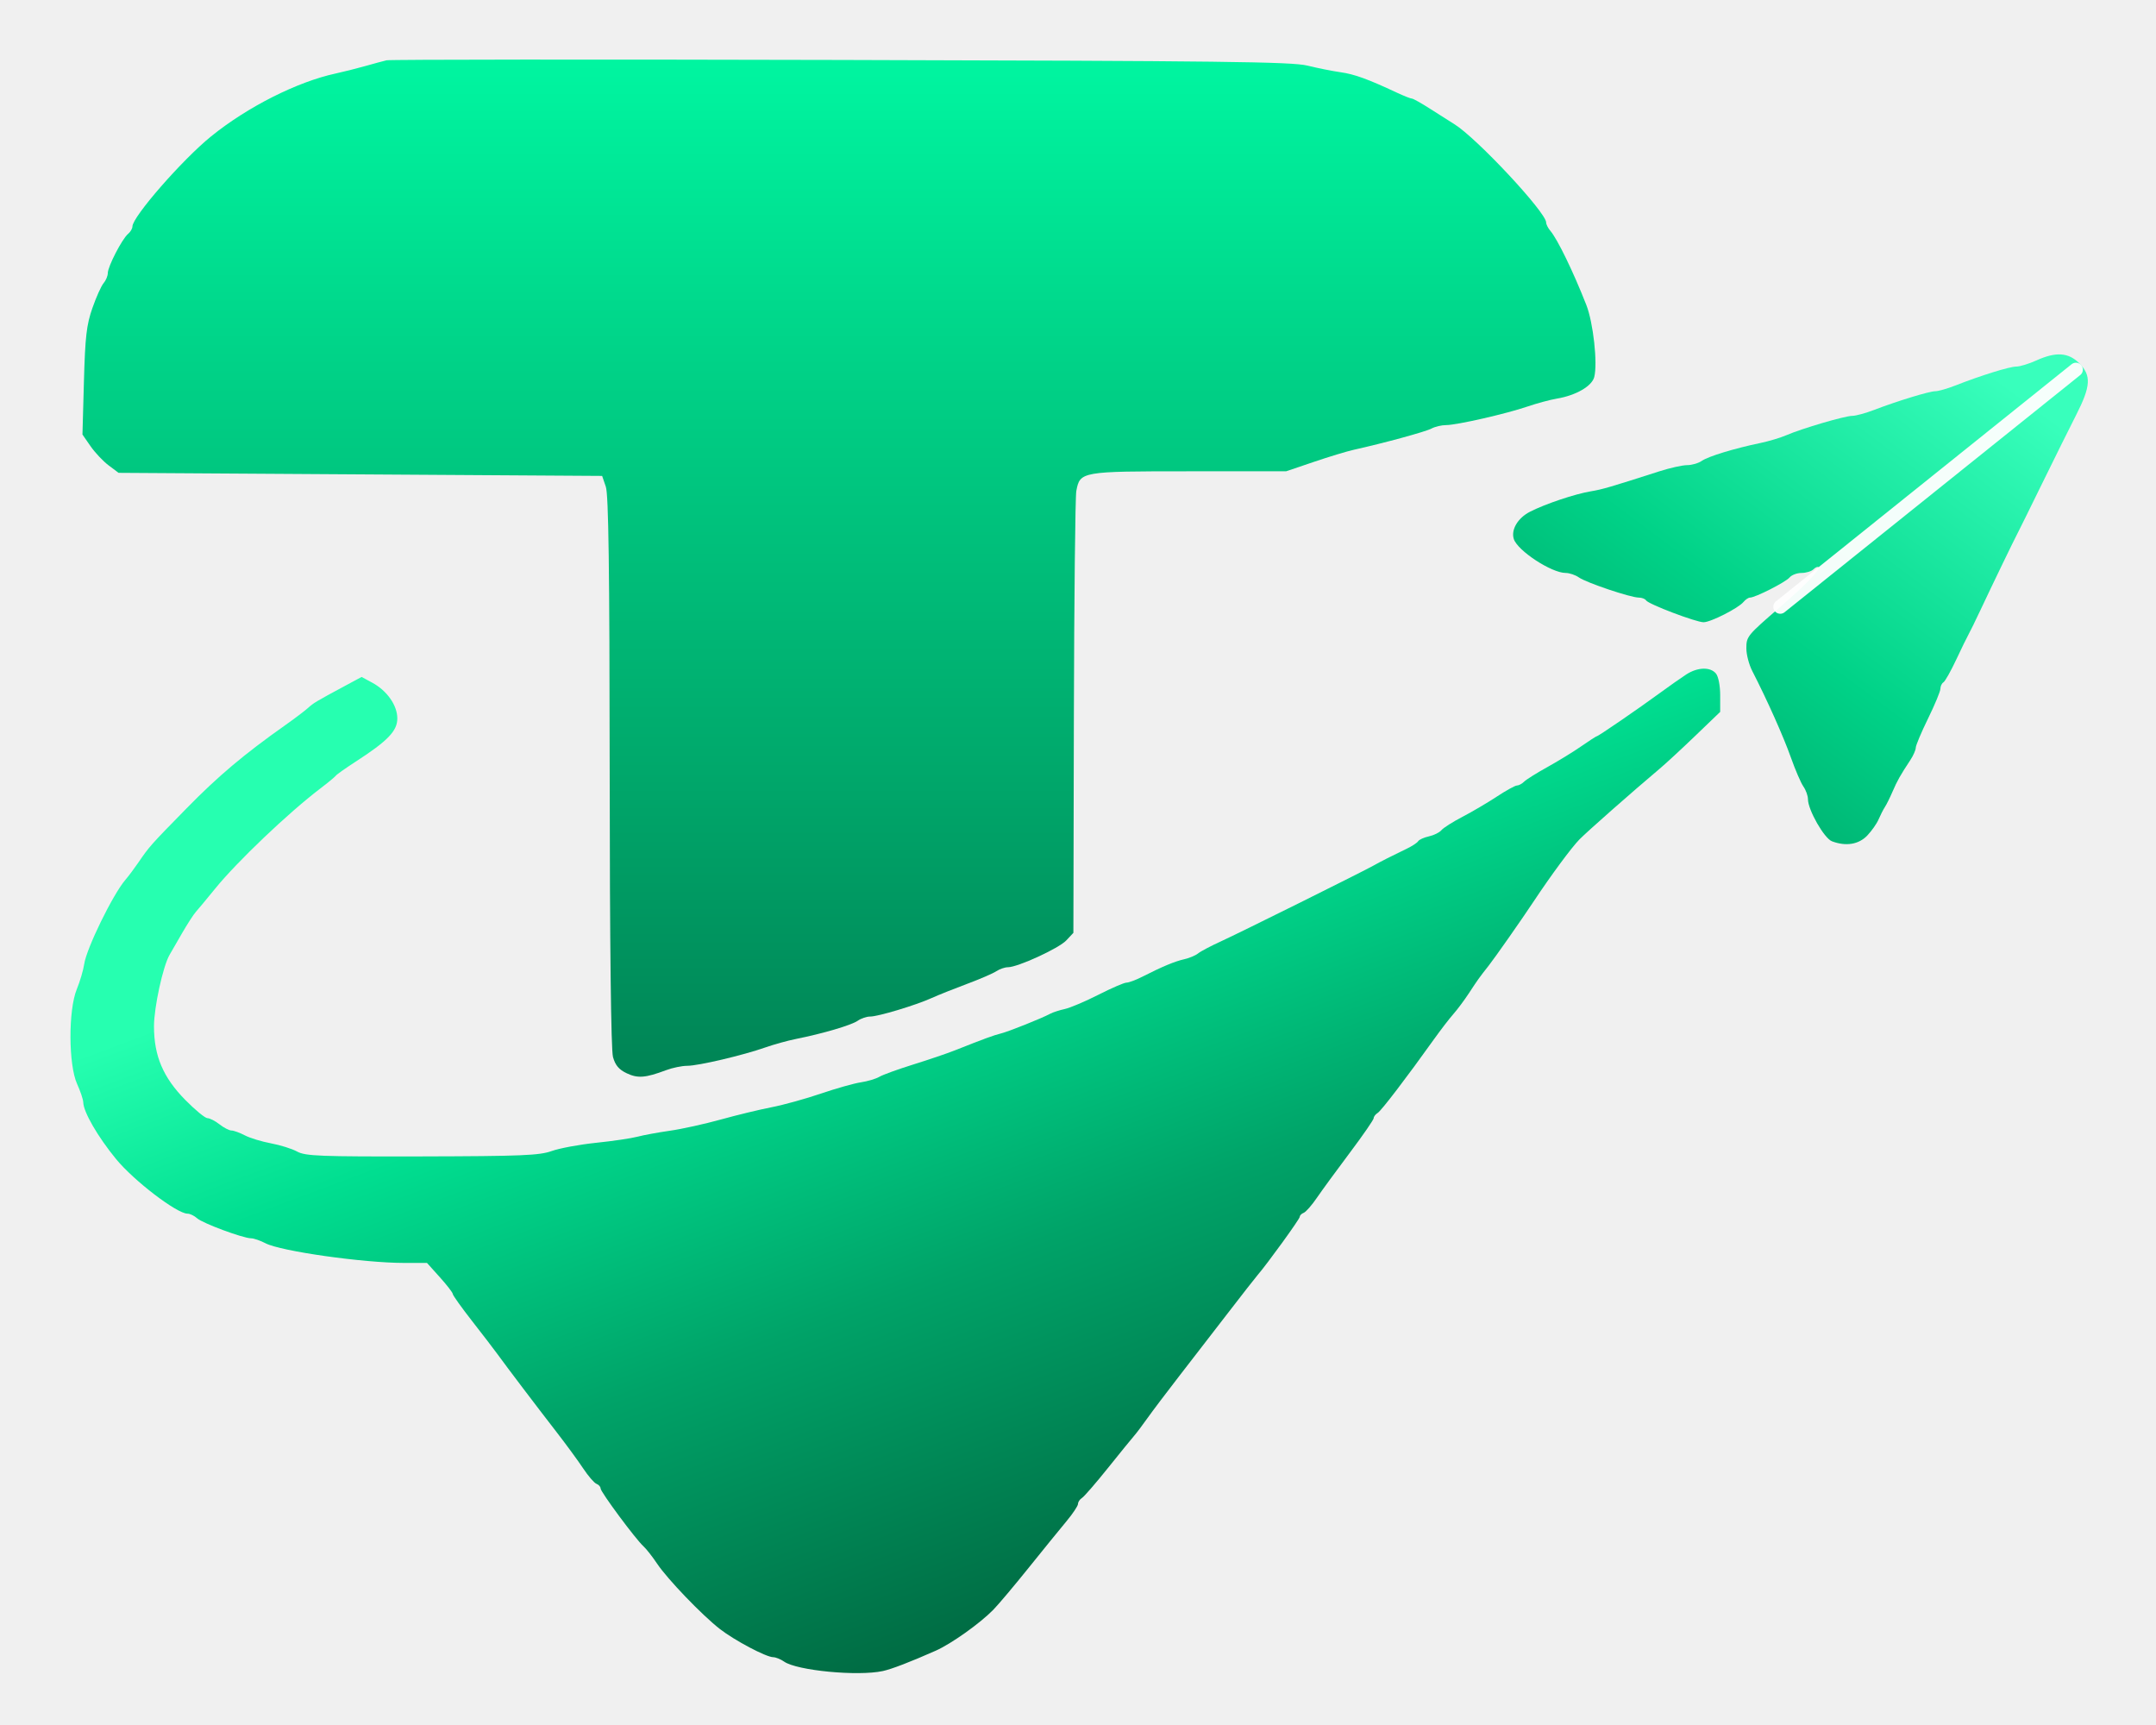
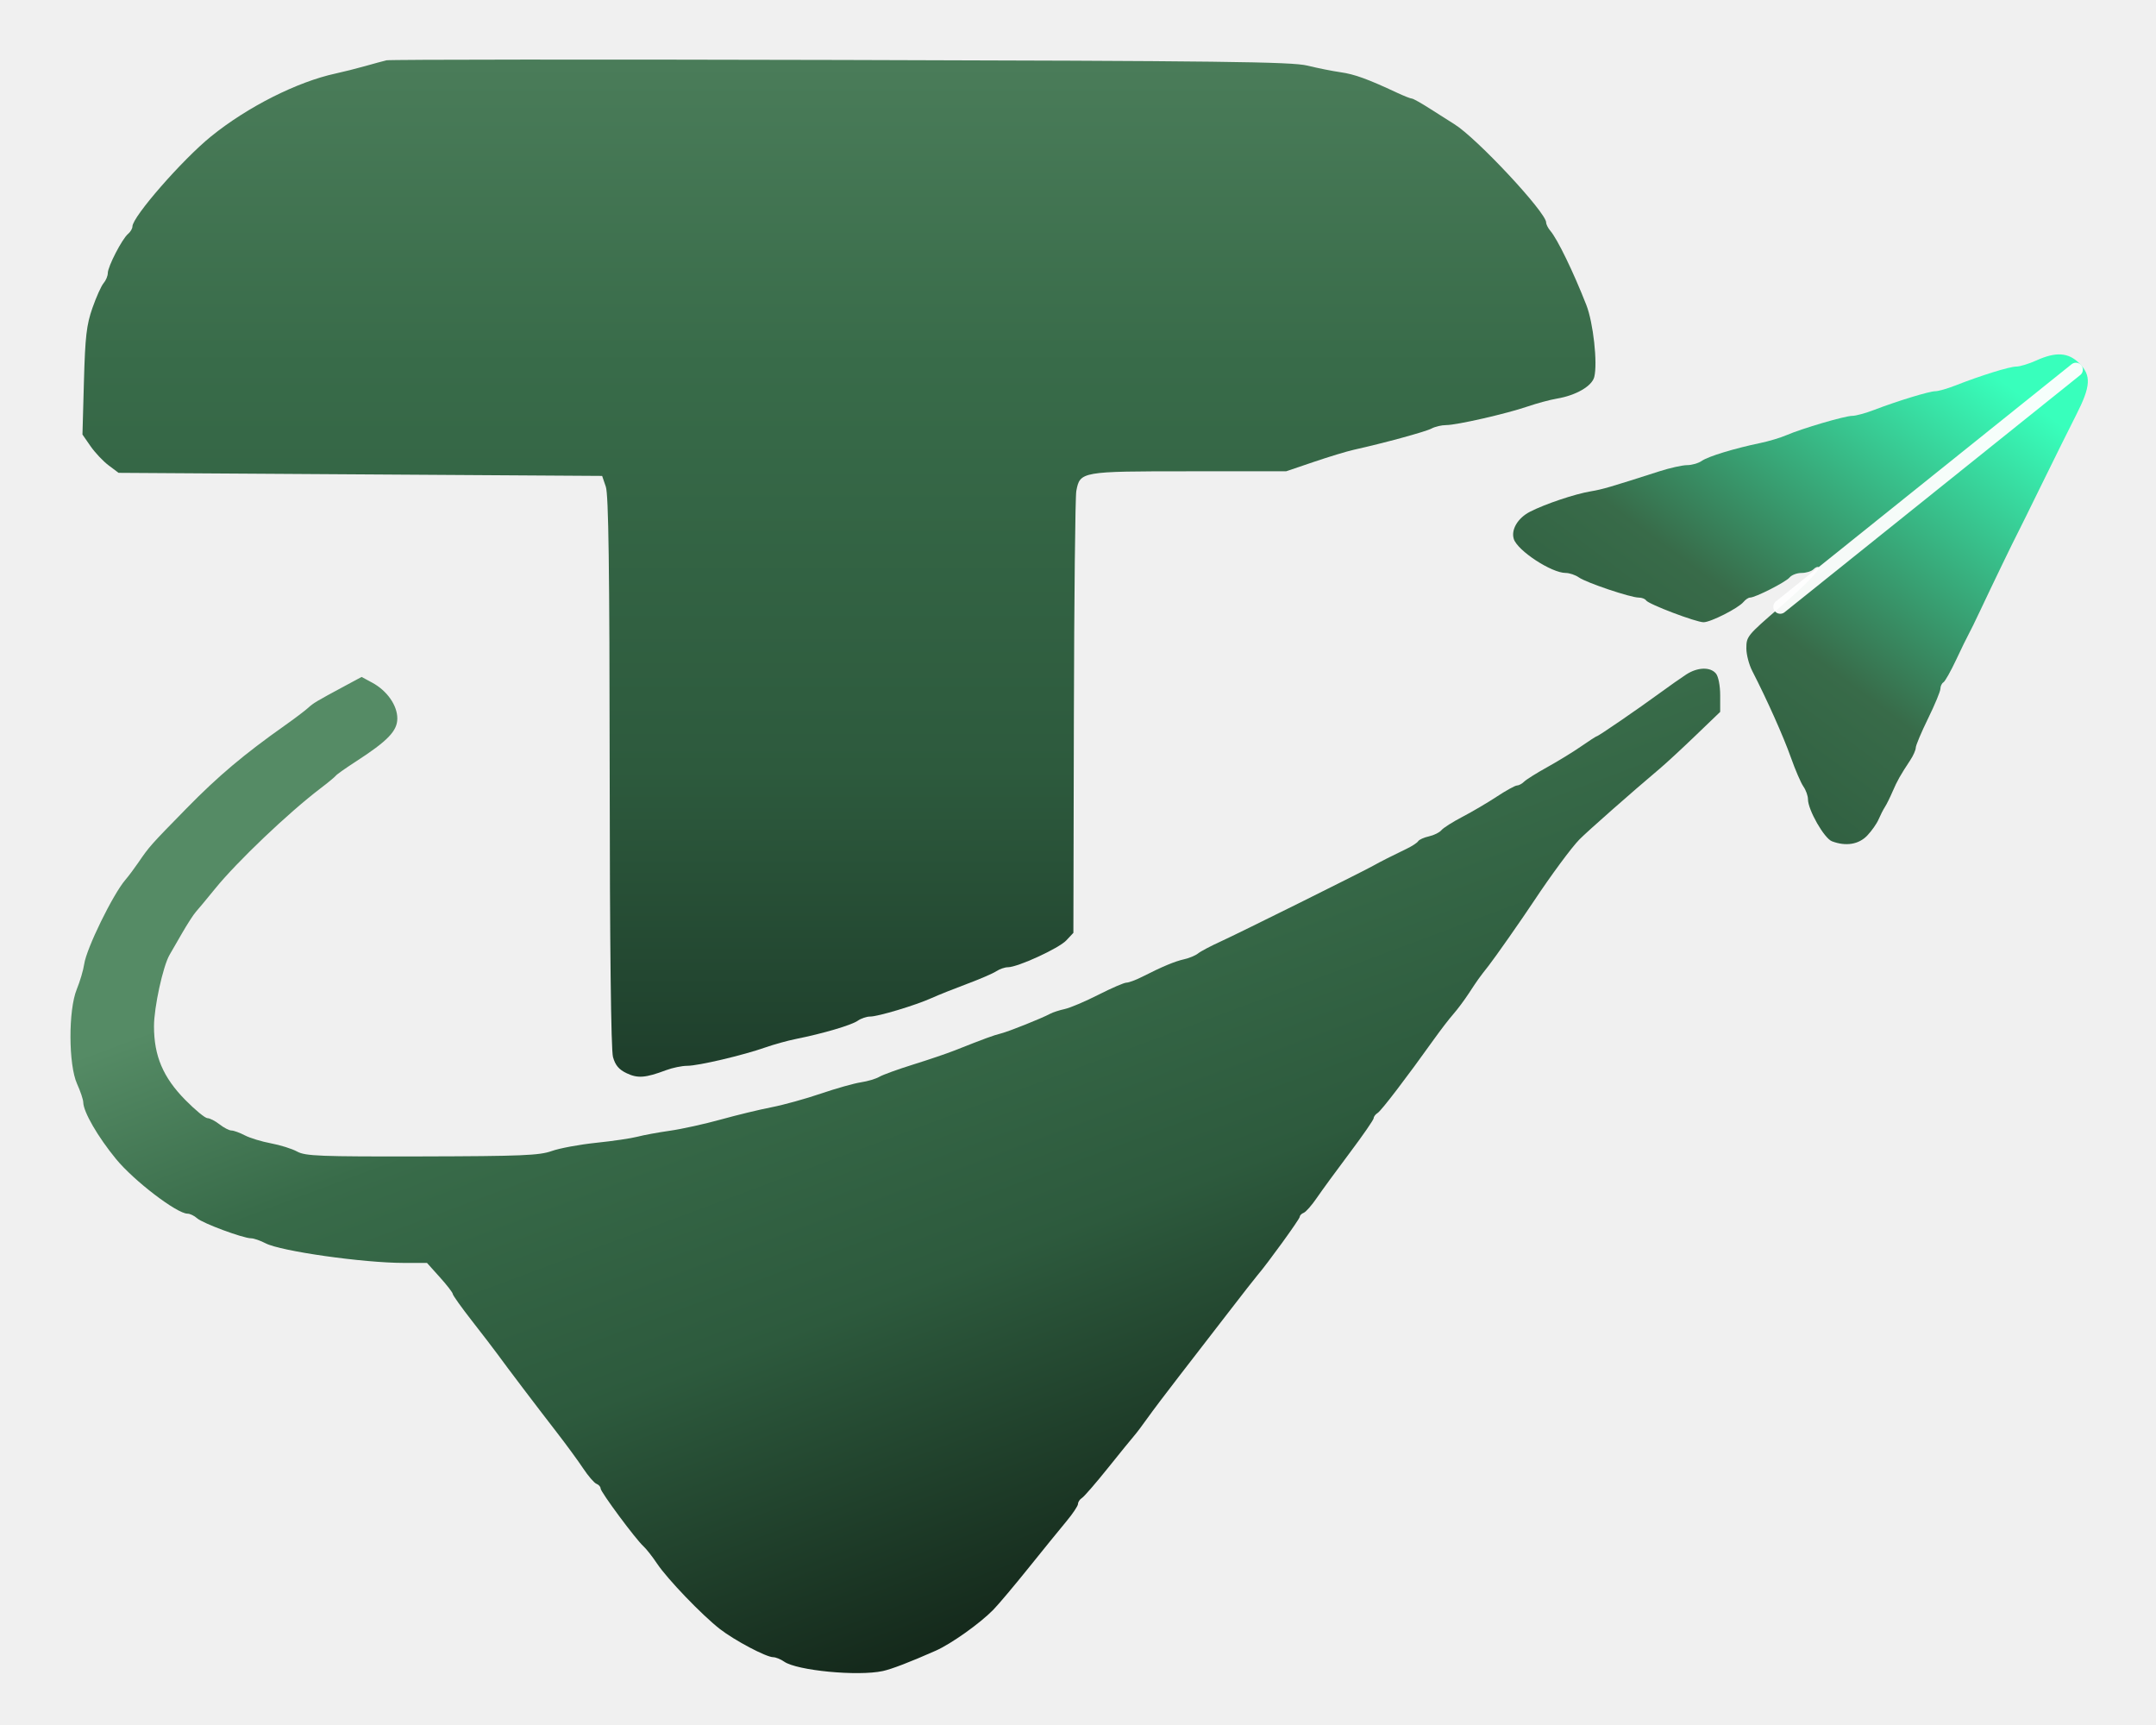
<svg xmlns="http://www.w3.org/2000/svg" viewBox="80 60 700 560" width="100%" height="100%">
  <defs>
    <linearGradient id="tvTGrad" x1="0%" y1="0%" x2="0%" y2="100%">
-       <stop offset="0%" stop-color="#00F5A0" />
-       <stop offset="30%" stop-color="#00D287" />
-       <stop offset="70%" stop-color="#00A86B" />
-       <stop offset="100%" stop-color="#008455" />
+       <stop offset="0%" stop-color="#4A7C59" />
+       <stop offset="30%" stop-color="#386B49" />
+       <stop offset="70%" stop-color="#2D5A3D" />
+       <stop offset="100%" stop-color="#1E3E2B" />
    </linearGradient>
    <linearGradient id="tvSwoopPinGrad" x1="15%" y1="30%" x2="55%" y2="95%">
-       <stop offset="0%" stop-color="#26FFB0" />
-       <stop offset="25%" stop-color="#00DE90" />
-       <stop offset="60%" stop-color="#00A368" />
-       <stop offset="100%" stop-color="#006D44" />
+       <stop offset="0%" stop-color="#558B65" />
+       <stop offset="25%" stop-color="#386B49" />
+       <stop offset="60%" stop-color="#2D5A3D" />
+       <stop offset="100%" stop-color="#152A1C" />
    </linearGradient>
    <linearGradient id="tvPlaneGrad" x1="20%" y1="90%" x2="90%" y2="10%">
-       <stop offset="0%" stop-color="#00A86B" />
-       <stop offset="40%" stop-color="#00D287" />
+       <stop offset="0%" stop-color="#2D5A3D" />
+       <stop offset="40%" stop-color="#386B49" />
      <stop offset="100%" stop-color="#38FFBC" />
    </linearGradient>
  </defs>
  <path d="M 627.500 278.947 C 625.850 280.014, 622.025 282.701, 619 284.917 C 611.975 290.062, 598.945 299, 598.466 299 C 598.265 299, 595.997 300.462, 593.426 302.250 C 590.856 304.038, 585.903 307.078, 582.420 309.007 C 578.936 310.935, 575.527 313.073, 574.843 313.757 C 574.159 314.441, 573.117 315, 572.527 315 C 571.937 315, 568.990 316.624, 565.977 318.608 C 562.965 320.592, 557.943 323.547, 554.817 325.174 C 551.692 326.801, 548.624 328.749, 547.998 329.502 C 547.373 330.255, 545.548 331.160, 543.942 331.513 C 542.337 331.865, 540.762 332.576, 540.443 333.092 C 540.124 333.608, 538.432 334.715, 536.682 335.551 C 532.398 337.599, 527.827 339.916, 526 340.966 C 522.890 342.753, 482.247 362.945, 476.500 365.558 C 473.200 367.058, 469.825 368.836, 469 369.508 C 468.175 370.181, 466.150 371.032, 464.500 371.400 C 461.437 372.083, 457.385 373.775, 450.802 377.121 C 448.768 378.154, 446.488 379, 445.736 379 C 444.984 379, 440.889 380.769, 436.635 382.931 C 432.381 385.094, 427.476 387.176, 425.733 387.559 C 423.991 387.941, 421.876 388.624, 421.033 389.076 C 418.217 390.585, 407.531 394.862, 405 395.493 C 402.591 396.093, 399.644 397.174, 390 400.996 C 387.525 401.977, 381.450 404.040, 376.500 405.581 C 371.550 407.122, 366.600 408.919, 365.500 409.573 C 364.400 410.228, 361.700 411.033, 359.500 411.362 C 357.300 411.690, 351.450 413.341, 346.500 415.029 C 341.550 416.717, 334.350 418.708, 330.500 419.454 C 326.650 420.199, 319.225 421.996, 314 423.447 C 308.775 424.898, 301.350 426.533, 297.500 427.080 C 293.650 427.628, 288.897 428.503, 286.938 429.026 C 284.979 429.548, 278.955 430.434, 273.551 430.995 C 268.148 431.555, 261.651 432.760, 259.113 433.672 C 255.145 435.098, 249.258 435.342, 217 435.415 C 183.867 435.490, 179.148 435.307, 176.480 433.843 C 174.819 432.932, 170.994 431.729, 167.980 431.169 C 164.966 430.609, 161.150 429.445, 159.500 428.582 C 157.850 427.719, 155.896 427.010, 155.158 427.006 C 154.419 427.003, 152.671 426.100, 151.273 425 C 149.874 423.900, 148.113 423, 147.359 423 C 146.604 423, 143.367 420.340, 140.166 417.088 C 132.954 409.763, 130.001 402.816, 129.997 393.161 C 129.994 387.069, 132.911 373.674, 135.041 370 C 135.519 369.175, 137.337 366.025, 139.081 363 C 140.825 359.975, 142.863 356.825, 143.610 356 C 144.356 355.175, 147.161 351.800, 149.842 348.500 C 156.967 339.730, 173.643 323.851, 184 315.974 C 186.475 314.092, 188.741 312.220, 189.035 311.815 C 189.329 311.409, 192.265 309.336, 195.559 307.207 C 205.874 300.539, 209 297.292, 209 293.241 C 209 288.964, 205.656 284.207, 200.819 281.602 L 197.403 279.762 192.067 282.631 C 182.551 287.747, 181.815 288.187, 179.973 289.855 C 178.973 290.760, 175.609 293.300, 172.497 295.500 C 159.161 304.927, 150.838 311.943, 140.607 322.384 C 128.849 334.382, 128.510 334.764, 124.929 340 C 123.613 341.925, 121.717 344.454, 120.717 345.619 C 116.637 350.371, 108.067 367.906, 107.334 373 C 107.057 374.925, 105.969 378.608, 104.915 381.185 C 102.156 387.936, 102.217 405.678, 105.022 411.859 C 106.110 414.257, 107.014 416.957, 107.031 417.859 C 107.091 420.988, 111.753 429.047, 117.683 436.272 C 123.475 443.329, 137.441 454, 140.884 454 C 141.686 454, 143.089 454.676, 144.002 455.502 C 145.791 457.120, 158.953 462, 161.531 462 C 162.394 462, 164.523 462.736, 166.262 463.636 C 171.211 466.195, 197.888 469.979, 211.070 469.992 L 218.640 470 222.820 474.652 C 225.119 477.210, 227 479.646, 227 480.065 C 227 480.483, 229.813 484.425, 233.250 488.825 C 236.688 493.225, 240.400 498.065, 241.500 499.582 C 244.615 503.876, 254.374 516.747, 260.660 524.851 C 263.796 528.895, 267.700 534.223, 269.335 536.692 C 270.970 539.161, 272.914 541.414, 273.654 541.698 C 274.394 541.982, 275 542.664, 275 543.214 C 275 544.345, 286.389 559.702, 288.933 562 C 289.846 562.825, 291.832 565.356, 293.345 567.623 C 296.671 572.607, 307.913 584.313, 313.705 588.823 C 318.483 592.543, 328.738 597.968, 331.027 597.987 C 331.868 597.994, 333.468 598.639, 334.583 599.421 C 338.745 602.336, 358.504 604.229, 366.605 602.489 C 369.481 601.871, 375.541 599.542, 383.823 595.871 C 388.863 593.637, 398.194 587.001, 402.509 582.582 C 404.164 580.887, 409.313 574.775, 413.951 569 C 418.589 563.225, 424.097 556.446, 426.192 553.936 C 428.286 551.425, 430 548.860, 430 548.235 C 430 547.611, 430.578 546.740, 431.283 546.300 C 431.989 545.860, 435.812 541.450, 439.778 536.500 C 443.744 531.550, 447.554 526.865, 448.245 526.089 C 448.935 525.313, 450.850 522.775, 452.500 520.450 C 454.150 518.124, 458.875 511.869, 463 506.549 C 467.125 501.229, 474.204 492.067, 478.730 486.188 C 483.257 480.310, 487.532 474.840, 488.230 474.032 C 491.421 470.345, 502 455.735, 502 455.017 C 502 454.575, 502.578 453.992, 503.285 453.721 C 503.992 453.450, 505.904 451.274, 507.535 448.886 C 509.166 446.498, 513.987 439.901, 518.250 434.226 C 522.513 428.550, 526 423.500, 526 423.003 C 526 422.506, 526.583 421.740, 527.296 421.300 C 528.493 420.560, 536.622 409.922, 545.712 397.198 C 547.795 394.282, 550.570 390.682, 551.877 389.198 C 553.185 387.714, 555.435 384.700, 556.877 382.500 C 559.884 377.915, 560.138 377.559, 563.325 373.500 C 565.428 370.820, 574.047 358.517, 578 352.551 C 583.513 344.230, 590.296 335.051, 592.817 332.500 C 595.502 329.783, 609.928 317.069, 618.916 309.500 C 620.875 307.850, 626.083 303.036, 630.489 298.803 L 638.500 291.106 638.500 285.707 C 638.500 282.600, 637.917 279.605, 637.128 278.654 C 635.293 276.444, 631.178 276.569, 627.500 278.947" fill="url(#tvSwoopPinGrad)" />
  <path d="M 205.500 79.576 C 204.400 79.838, 201.250 80.689, 198.500 81.469 C 195.750 82.248, 191.475 83.323, 189 83.857 C 176.496 86.555, 160.361 94.697, 148.527 104.282 C 139.197 111.839, 123 130.388, 123 133.516 C 123 134.198, 122.357 135.288, 121.572 135.940 C 119.656 137.530, 115 146.537, 115 148.653 C 115 149.582, 114.386 151.053, 113.636 151.921 C 112.886 152.790, 111.251 156.425, 110.002 160 C 108.087 165.483, 107.657 169.204, 107.252 183.782 L 106.772 201.063 109.398 204.852 C 110.842 206.936, 113.481 209.734, 115.262 211.071 L 118.500 213.500 197 214 L 275.500 214.500 276.694 218 C 277.581 220.603, 277.903 244.308, 277.949 310.500 C 277.989 367.292, 278.377 400.819, 279.023 403.145 C 279.770 405.833, 280.939 407.218, 283.479 408.423 C 287.076 410.130, 289.555 409.935, 296.270 407.415 C 298.344 406.637, 301.430 406, 303.129 406 C 306.735 406, 321.290 402.578, 328.500 400.034 C 331.250 399.064, 335.750 397.821, 338.500 397.270 C 347.208 395.528, 356.431 392.808, 358.473 391.380 C 359.557 390.621, 361.357 390.007, 362.473 390.014 C 365.046 390.033, 377.254 386.363, 382.500 383.993 C 384.700 383, 389.875 380.931, 394 379.396 C 398.125 377.860, 402.388 376.018, 403.473 375.302 C 404.557 374.586, 406.255 374, 407.245 374 C 410.417 374, 423.774 367.870, 426.177 365.311 L 428.500 362.838 428.660 292.805 C 428.748 254.286, 429.104 221.261, 429.450 219.414 C 430.642 213.060, 430.985 213, 466.009 213 L 497.573 213 506.536 209.957 C 511.466 208.283, 517.300 206.513, 519.500 206.024 C 529.433 203.813, 542.853 200.149, 544.767 199.125 C 545.923 198.506, 548.053 198, 549.500 198 C 552.976 198, 569.067 194.329, 576 191.954 C 579.025 190.917, 583.300 189.768, 585.500 189.400 C 591.678 188.365, 596.872 185.356, 597.619 182.380 C 598.744 177.898, 597.293 164.743, 595.040 159 C 590.803 148.200, 585.675 137.636, 583.351 134.921 C 582.608 134.053, 582 132.845, 582 132.237 C 582 128.951, 559.401 104.752, 552.175 100.300 C 550.704 99.393, 547.174 97.155, 544.331 95.326 C 541.487 93.497, 538.817 92, 538.396 92 C 537.976 92, 535.802 91.143, 533.566 90.096 C 524.114 85.668, 519.765 84.090, 515.267 83.453 C 512.645 83.082, 507.800 82.114, 504.500 81.303 C 499.388 80.046, 476.971 79.775, 353 79.465 C 272.975 79.265, 206.600 79.315, 205.500 79.576 " fill="url(#tvTGrad)" />
  <path d="M 741.141 177.022 C 738.743 178.110, 735.818 179, 734.641 179 C 732.449 179, 723.173 181.883, 714.815 185.162 C 712.238 186.173, 709.344 187, 708.385 187 C 706.425 187, 696.076 190.158, 688.481 193.073 C 685.720 194.133, 682.537 195, 681.407 195 C 679.007 195, 665.079 199.086, 660 201.280 C 658.075 202.111, 654.250 203.258, 651.500 203.827 C 643.124 205.562, 634.608 208.161, 632.527 209.619 C 631.443 210.378, 629.307 211, 627.781 211 C 626.256 211, 622.194 211.903, 618.754 213.007 C 602.634 218.181, 600.243 218.878, 596.500 219.501 C 591.370 220.355, 581.734 223.585, 576.781 226.112 C 572.805 228.140, 570.532 231.949, 571.492 234.974 C 572.698 238.775, 583.732 246, 588.330 246 C 589.554 246, 591.499 246.661, 592.653 247.469 C 595.102 249.185, 609.418 254, 612.069 254 C 613.066 254, 614.136 254.412, 614.447 254.915 C 615.201 256.134, 630.647 262, 633.104 262 C 635.412 262, 644.382 257.450, 646.060 255.428 C 646.712 254.643, 647.668 254, 648.184 254 C 649.894 254, 659.773 248.979, 661.020 247.476 C 661.694 246.664, 663.450 246, 664.922 246 C 666.395 246, 668.132 245.468, 668.783 244.817 C 669.434 244.166, 670.193 243.860, 670.470 244.136 C 671.132 244.799, 665.933 250.176, 658.032 257 C 647.236 266.325, 647 266.614, 647 270.506 C 647 272.485, 647.856 275.768, 648.902 277.802 C 653.678 287.090, 659.056 299.127, 661.436 305.858 C 662.867 309.904, 664.704 314.167, 665.519 315.330 C 666.333 316.493, 667 318.351, 667 319.458 C 667 322.912, 672.268 332.151, 674.783 333.108 C 679.309 334.828, 683.480 334.152, 686.249 331.250 C 687.692 329.738, 689.350 327.375, 689.934 326 C 690.518 324.625, 691.435 322.825, 691.973 322 C 692.511 321.175, 693.628 318.925, 694.456 317 C 695.979 313.455, 696.979 311.680, 700.210 306.790 C 701.194 305.300, 702 303.479, 702 302.742 C 702 302.006, 703.800 297.732, 706 293.243 C 708.200 288.755, 710 284.416, 710 283.600 C 710 282.785, 710.441 281.845, 710.981 281.512 C 711.520 281.178, 713.377 277.889, 715.107 274.203 C 716.837 270.516, 718.640 266.825, 719.113 266 C 719.586 265.175, 721.348 261.575, 723.029 258 C 726.795 249.989, 734.026 235.029, 735.114 233 C 735.556 232.175, 739.111 224.975, 743.015 217 C 746.919 209.025, 751.887 199.015, 754.056 194.755 C 758.848 185.346, 759.056 181.902, 755.077 177.923 C 751.553 174.399, 747.499 174.137, 741.141 177.022 " fill="url(#tvPlaneGrad)" />
  <path d="M 658 257 L 754 180" stroke="#FFFFFF" stroke-width="4.5" stroke-linecap="round" opacity="0.95" />
</svg>
